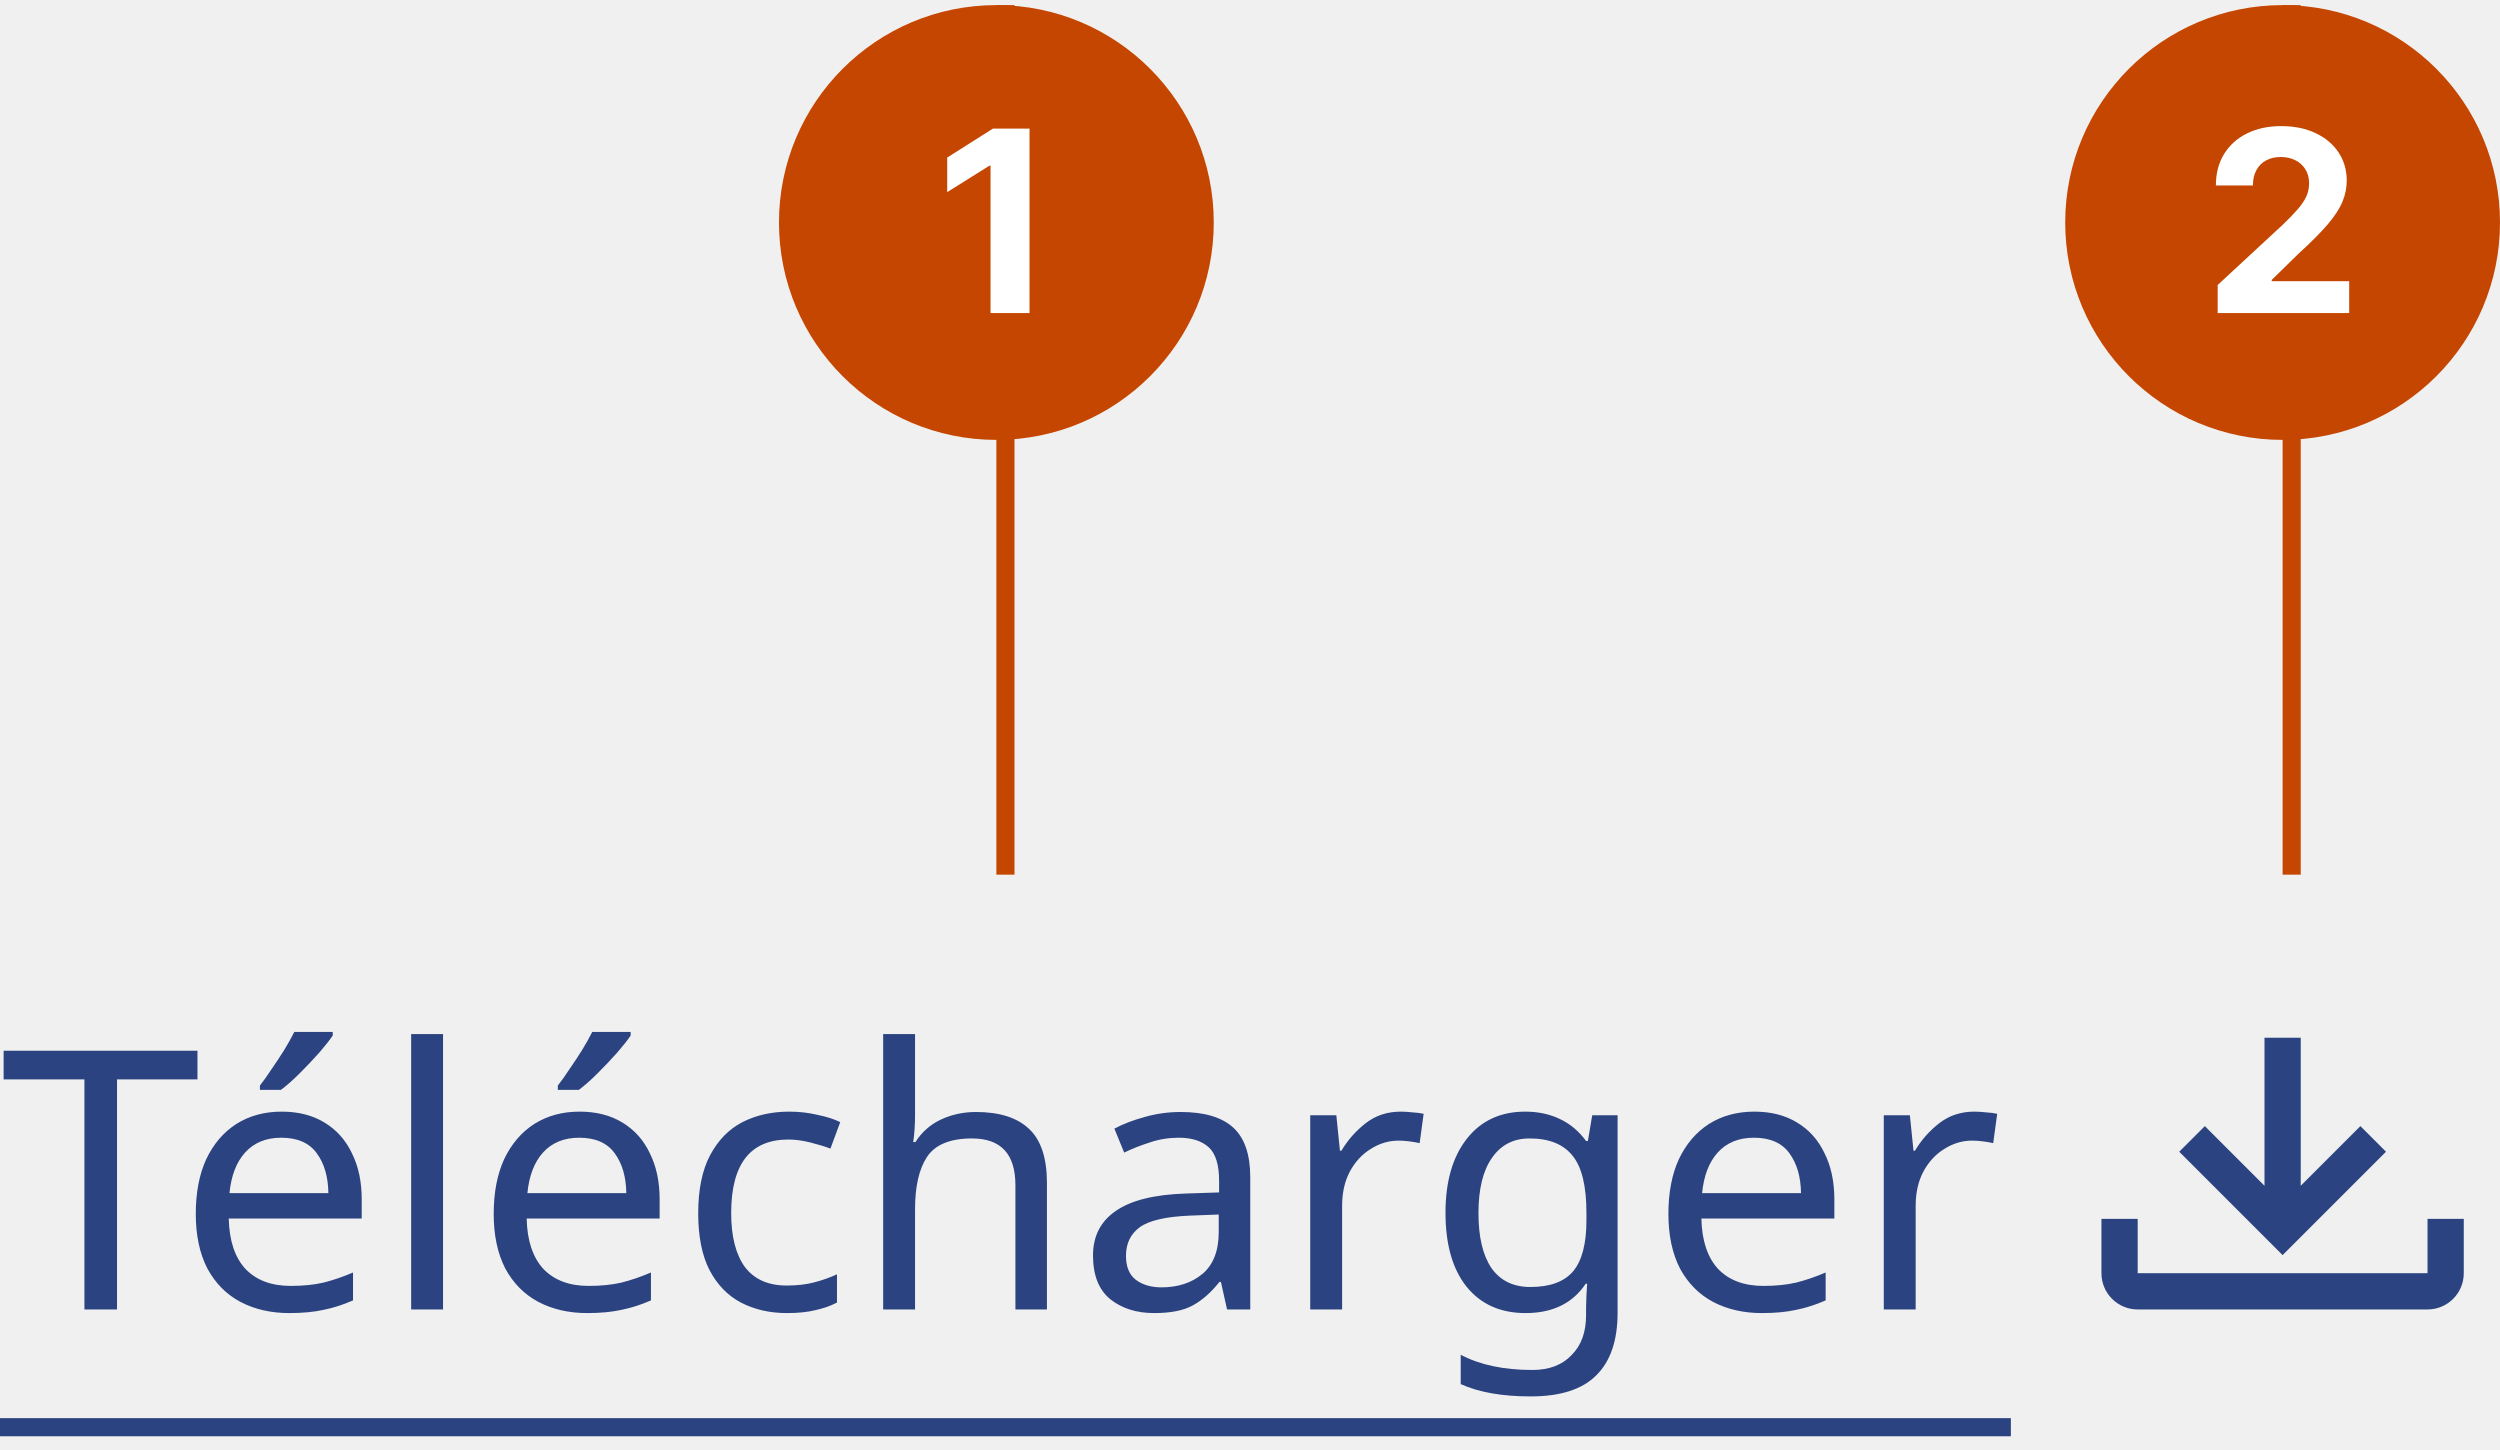
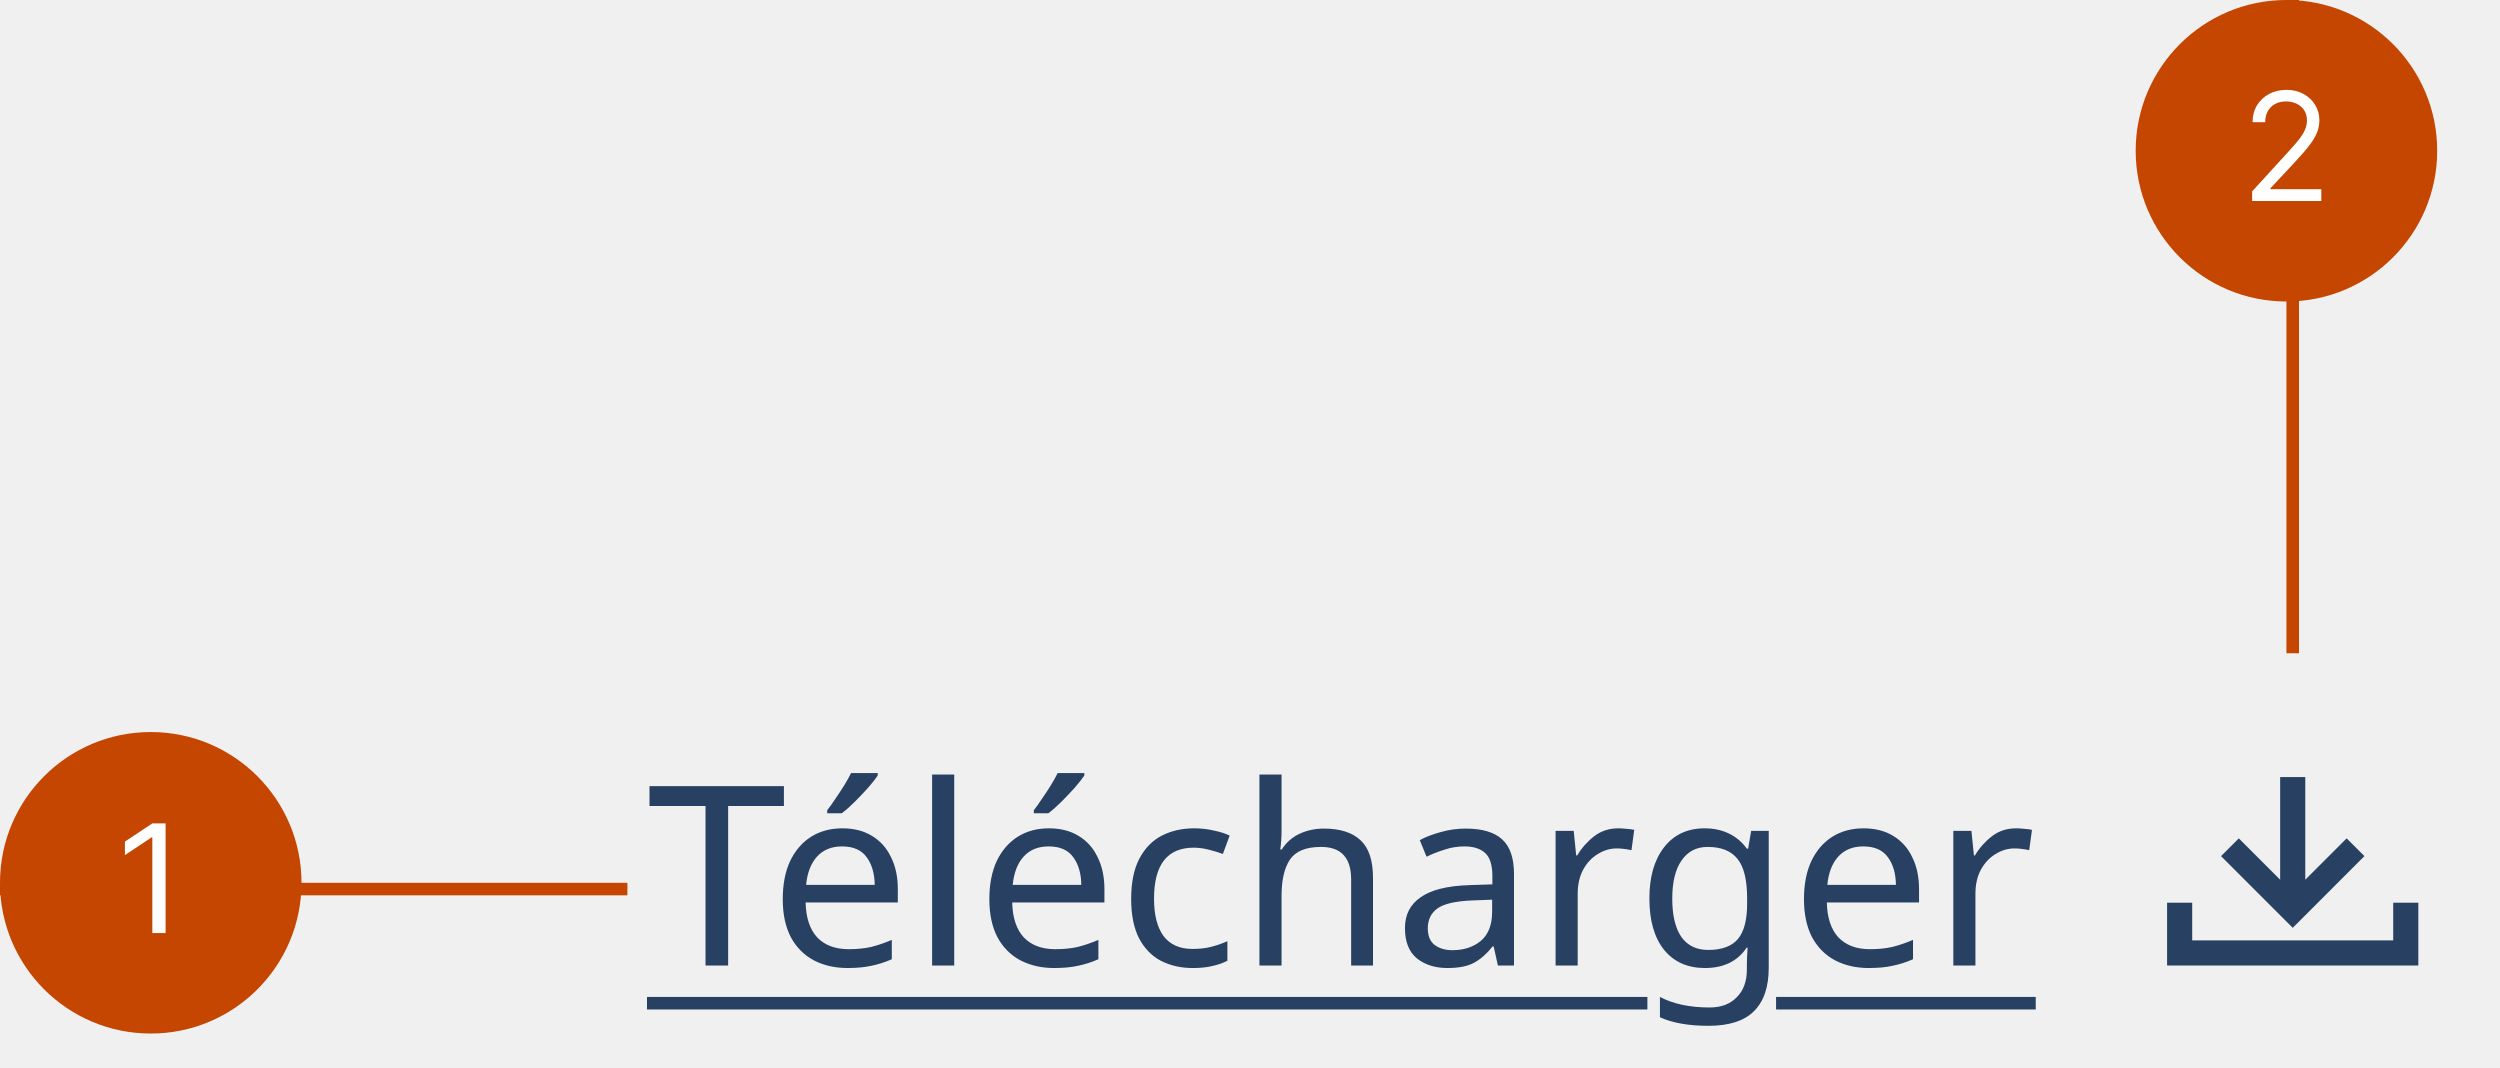
- <svg xmlns="http://www.w3.org/2000/svg" width="138" height="80" viewBox="0 0 138 80" fill="none">
-   <g clip-path="url(#clip0_12142_2415)">
-     <rect x="126" y="48.282" width="48" height="1" transform="rotate(-90 126 48.2822)" fill="#C54600" />
-     <g clip-path="url(#clip1_12142_2415)">
-       <rect x="114" y="24.282" width="24" height="24" rx="12" transform="rotate(-90 114 24.2822)" fill="#C54600" />
-       <path d="M122.416 17.282V15.731L126.04 12.375C126.349 12.077 126.607 11.809 126.816 11.57C127.028 11.331 127.189 11.098 127.298 10.869C127.408 10.637 127.462 10.387 127.462 10.118C127.462 9.82 127.394 9.563 127.258 9.348C127.123 9.129 126.937 8.961 126.702 8.845C126.466 8.726 126.199 8.666 125.901 8.666C125.59 8.666 125.318 8.729 125.086 8.855C124.854 8.981 124.675 9.162 124.549 9.397C124.423 9.633 124.36 9.913 124.36 10.238H122.317C122.317 9.571 122.467 8.993 122.769 8.502C123.071 8.012 123.493 7.632 124.037 7.364C124.58 7.095 125.207 6.961 125.916 6.961C126.645 6.961 127.28 7.09 127.82 7.349C128.364 7.604 128.786 7.959 129.088 8.413C129.39 8.867 129.54 9.387 129.54 9.974C129.54 10.358 129.464 10.738 129.312 11.113C129.163 11.487 128.896 11.903 128.511 12.36C128.127 12.814 127.585 13.36 126.886 13.996L125.399 15.453V15.522H129.675V17.282H122.416Z" fill="white" />
+ <svg xmlns="http://www.w3.org/2000/svg" width="199" height="85" viewBox="0 0 199 85" fill="none">
+   <path d="M57.96 76.855H56.16V64.155H51.7V62.575H62.4V64.155H57.96V76.855ZM67.047 65.935C67.967 65.935 68.754 66.135 69.407 66.535C70.074 66.935 70.58 67.501 70.927 68.235C71.287 68.955 71.467 69.801 71.467 70.775V71.835H64.127C64.154 73.048 64.46 73.975 65.047 74.615C65.647 75.241 66.48 75.555 67.547 75.555C68.227 75.555 68.827 75.495 69.347 75.375C69.88 75.241 70.427 75.055 70.987 74.815V76.355C70.44 76.595 69.9 76.768 69.367 76.875C68.834 76.995 68.2 77.055 67.467 77.055C66.454 77.055 65.554 76.848 64.767 76.435C63.994 76.021 63.387 75.408 62.947 74.595C62.52 73.768 62.307 72.761 62.307 71.575C62.307 70.401 62.5 69.395 62.887 68.555C63.287 67.715 63.84 67.068 64.547 66.615C65.267 66.161 66.1 65.935 67.047 65.935ZM67.027 67.375C66.187 67.375 65.52 67.648 65.027 68.195C64.547 68.728 64.26 69.475 64.167 70.435H69.627C69.614 69.528 69.4 68.795 68.987 68.235C68.574 67.661 67.92 67.375 67.027 67.375ZM69.867 61.735C69.707 61.975 69.46 62.288 69.127 62.675C68.794 63.048 68.434 63.428 68.047 63.815C67.674 64.188 67.327 64.495 67.007 64.735H65.847V64.495C66.047 64.241 66.26 63.941 66.487 63.595C66.727 63.248 66.96 62.895 67.187 62.535C67.414 62.161 67.6 61.828 67.747 61.535H69.867V61.735ZM75.956 76.855H74.196V61.655H75.956V76.855ZM83.492 65.935C84.412 65.935 85.199 66.135 85.852 66.535C86.519 66.935 87.026 67.501 87.372 68.235C87.732 68.955 87.912 69.801 87.912 70.775V71.835H80.572C80.599 73.048 80.906 73.975 81.492 74.615C82.092 75.241 82.926 75.555 83.992 75.555C84.672 75.555 85.272 75.495 85.792 75.375C86.326 75.241 86.872 75.055 87.432 74.815V76.355C86.886 76.595 86.346 76.768 85.812 76.875C85.279 76.995 84.646 77.055 83.912 77.055C82.899 77.055 81.999 76.848 81.212 76.435C80.439 76.021 79.832 75.408 79.392 74.595C78.966 73.768 78.752 72.761 78.752 71.575C78.752 70.401 78.946 69.395 79.332 68.555C79.732 67.715 80.286 67.068 80.992 66.615C81.712 66.161 82.546 65.935 83.492 65.935ZM83.472 67.375C82.632 67.375 81.966 67.648 81.472 68.195C80.992 68.728 80.706 69.475 80.612 70.435H86.072C86.059 69.528 85.846 68.795 85.432 68.235C85.019 67.661 84.366 67.375 83.472 67.375ZM86.312 61.735C86.152 61.975 85.906 62.288 85.572 62.675C85.239 63.048 84.879 63.428 84.492 63.815C84.119 64.188 83.772 64.495 83.452 64.735H82.292V64.495C82.492 64.241 82.706 63.941 82.932 63.595C83.172 63.248 83.406 62.895 83.632 62.535C83.859 62.161 84.046 61.828 84.192 61.535H86.312V61.735ZM94.941 77.055C93.995 77.055 93.148 76.861 92.401 76.475C91.668 76.088 91.088 75.488 90.661 74.675C90.248 73.861 90.041 72.821 90.041 71.555C90.041 70.235 90.261 69.161 90.701 68.335C91.141 67.508 91.735 66.901 92.481 66.515C93.241 66.128 94.101 65.935 95.061 65.935C95.608 65.935 96.135 65.995 96.641 66.115C97.148 66.221 97.561 66.355 97.881 66.515L97.341 67.975C97.021 67.855 96.648 67.741 96.221 67.635C95.795 67.528 95.395 67.475 95.021 67.475C92.915 67.475 91.861 68.828 91.861 71.535C91.861 72.828 92.115 73.821 92.621 74.515C93.141 75.195 93.908 75.535 94.921 75.535C95.508 75.535 96.021 75.475 96.461 75.355C96.915 75.235 97.328 75.088 97.701 74.915V76.475C97.341 76.661 96.941 76.801 96.501 76.895C96.075 77.001 95.555 77.055 94.941 77.055ZM102.011 66.115C102.011 66.648 101.977 67.148 101.911 67.615H102.031C102.377 67.068 102.844 66.655 103.431 66.375C104.031 66.095 104.677 65.955 105.371 65.955C106.677 65.955 107.657 66.268 108.311 66.895C108.964 67.508 109.291 68.501 109.291 69.875V76.855H107.551V69.995C107.551 68.275 106.751 67.415 105.151 67.415C103.951 67.415 103.124 67.755 102.671 68.435C102.231 69.101 102.011 70.061 102.011 71.315V76.855H100.251V61.655H102.011V66.115ZM116.674 65.955C117.981 65.955 118.947 66.241 119.574 66.815C120.201 67.388 120.514 68.301 120.514 69.555V76.855H119.234L118.894 75.335H118.814C118.347 75.921 117.854 76.355 117.334 76.635C116.827 76.915 116.121 77.055 115.214 77.055C114.241 77.055 113.434 76.801 112.794 76.295C112.154 75.775 111.834 74.968 111.834 73.875C111.834 72.808 112.254 71.988 113.094 71.415C113.934 70.828 115.227 70.508 116.974 70.455L118.794 70.395V69.755C118.794 68.861 118.601 68.241 118.214 67.895C117.827 67.548 117.281 67.375 116.574 67.375C116.014 67.375 115.481 67.461 114.974 67.635C114.467 67.795 113.994 67.981 113.554 68.195L113.014 66.875C113.481 66.621 114.034 66.408 114.674 66.235C115.314 66.048 115.981 65.955 116.674 65.955ZM117.194 71.675C115.861 71.728 114.934 71.941 114.414 72.315C113.907 72.688 113.654 73.215 113.654 73.895C113.654 74.495 113.834 74.935 114.194 75.215C114.567 75.495 115.041 75.635 115.614 75.635C116.521 75.635 117.274 75.388 117.874 74.895C118.474 74.388 118.774 73.615 118.774 72.575V71.615L117.194 71.675ZM128.825 65.935C129.025 65.935 129.238 65.948 129.465 65.975C129.705 65.988 129.912 66.015 130.085 66.055L129.865 67.675C129.692 67.635 129.498 67.601 129.285 67.575C129.085 67.548 128.892 67.535 128.705 67.535C128.158 67.535 127.645 67.688 127.165 67.995C126.685 68.288 126.298 68.708 126.005 69.255C125.725 69.788 125.585 70.415 125.585 71.135V76.855H123.825V66.135H125.265L125.465 68.095H125.545C125.892 67.508 126.338 67.001 126.885 66.575C127.432 66.148 128.078 65.935 128.825 65.935ZM135.691 65.935C136.398 65.935 137.031 66.068 137.591 66.335C138.165 66.601 138.651 67.008 139.051 67.555H139.151L139.391 66.135H140.791V77.035C140.791 78.568 140.398 79.721 139.611 80.495C138.838 81.268 137.631 81.655 135.991 81.655C134.418 81.655 133.131 81.428 132.131 80.975V79.355C133.185 79.915 134.505 80.195 136.091 80.195C137.011 80.195 137.731 79.921 138.251 79.375C138.785 78.841 139.051 78.108 139.051 77.175V76.755C139.051 76.595 139.058 76.368 139.071 76.075C139.085 75.768 139.098 75.555 139.111 75.435H139.031C138.311 76.515 137.205 77.055 135.711 77.055C134.325 77.055 133.238 76.568 132.451 75.595C131.678 74.621 131.291 73.261 131.291 71.515C131.291 69.808 131.678 68.455 132.451 67.455C133.238 66.441 134.318 65.935 135.691 65.935ZM135.931 67.415C135.038 67.415 134.345 67.775 133.851 68.495C133.358 69.201 133.111 70.215 133.111 71.535C133.111 72.855 133.351 73.868 133.831 74.575C134.325 75.268 135.038 75.615 135.971 75.615C137.051 75.615 137.838 75.328 138.331 74.755C138.825 74.168 139.071 73.228 139.071 71.935V71.515C139.071 70.048 138.818 69.001 138.311 68.375C137.805 67.735 137.011 67.415 135.931 67.415ZM148.336 65.935C149.256 65.935 150.043 66.135 150.696 66.535C151.363 66.935 151.869 67.501 152.216 68.235C152.576 68.955 152.756 69.801 152.756 70.775V71.835H145.416C145.443 73.048 145.749 73.975 146.336 74.615C146.936 75.241 147.769 75.555 148.836 75.555C149.516 75.555 150.116 75.495 150.636 75.375C151.169 75.241 151.716 75.055 152.276 74.815V76.355C151.729 76.595 151.189 76.768 150.656 76.875C150.123 76.995 149.489 77.055 148.756 77.055C147.743 77.055 146.843 76.848 146.056 76.435C145.283 76.021 144.676 75.408 144.236 74.595C143.809 73.768 143.596 72.761 143.596 71.575C143.596 70.401 143.789 69.395 144.176 68.555C144.576 67.715 145.129 67.068 145.836 66.615C146.556 66.161 147.389 65.935 148.336 65.935ZM148.316 67.375C147.476 67.375 146.809 67.648 146.316 68.195C145.836 68.728 145.549 69.475 145.456 70.435H150.916C150.903 69.528 150.689 68.795 150.276 68.235C149.863 67.661 149.209 67.375 148.316 67.375ZM160.485 65.935C160.685 65.935 160.898 65.948 161.125 65.975C161.365 65.988 161.572 66.015 161.745 66.055L161.525 67.675C161.352 67.635 161.158 67.601 160.945 67.575C160.745 67.548 160.552 67.535 160.365 67.535C159.818 67.535 159.305 67.688 158.825 67.995C158.345 68.288 157.958 68.708 157.665 69.255C157.385 69.788 157.245 70.415 157.245 71.135V76.855H155.485V66.135H156.925L157.125 68.095H157.205C157.552 67.508 157.998 67.001 158.545 66.575C159.092 66.148 159.738 65.935 160.485 65.935Z" fill="#284162" />
+   <path d="M51.5 79.355H131.133V80.355H51.5V79.355ZM141.375 79.355H162.045V80.355H141.375V79.355Z" fill="#284162" />
+   <path fill-rule="evenodd" clip-rule="evenodd" d="M181.5 72.855L176.793 68.147L178.207 66.733L181.5 70.026V61.855H183.5V70.026L186.793 66.733L188.207 68.147L183.5 72.855V72.855H183.5L182.5 73.855L181.5 72.855Z" fill="#284162" />
+   <path fill-rule="evenodd" clip-rule="evenodd" d="M174.5 71.855V74.855H190.5V71.855H192.5V74.855V76.855H172.5L172.5 74.855V71.855H174.5Z" fill="#284162" />
+   <g clip-path="url(#clip0_5096_22651)">
+     <rect y="70.27" width="50" height="1" fill="#C54600" />
+     <g clip-path="url(#clip1_5096_22651)">
+       <rect y="58.27" width="24" height="24" rx="12" fill="#C54600" />
+       <path d="M13.182 65.542V74.27H12.126V66.65H12.075L9.944 68.065V66.991L12.126 65.542H13.182Z" fill="white" />
    </g>
  </g>
-   <g clip-path="url(#clip2_12142_2415)">
-     <rect x="55" y="48.282" width="48" height="1" transform="rotate(-90 55 48.2822)" fill="#C54600" />
-     <g clip-path="url(#clip3_12142_2415)">
-       <rect x="43" y="24.282" width="24" height="24" rx="12" transform="rotate(-90 43 24.2822)" fill="#C54600" />
-       <path d="M56.83 7.1V17.282H54.678V9.144H54.618L52.286 10.605V8.696L54.807 7.1H56.83Z" fill="white" />
-     </g>
+   <rect x="182" width="1" height="52" fill="#C54600" />
+   <g clip-path="url(#clip2_5096_22651)">
+     <rect x="170" width="24" height="24" rx="12" fill="#C54600" />
+     <path d="M179.271 16V15.233L182.151 12.079C182.489 11.71 182.768 11.389 182.987 11.117C183.205 10.841 183.367 10.582 183.472 10.341C183.58 10.097 183.634 9.841 183.634 9.574C183.634 9.267 183.56 9.001 183.413 8.777C183.268 8.553 183.069 8.379 182.816 8.257C182.563 8.135 182.279 8.074 181.964 8.074C181.629 8.074 181.336 8.143 181.086 8.283C180.839 8.419 180.647 8.611 180.511 8.858C180.377 9.105 180.31 9.395 180.31 9.727H179.305C179.305 9.216 179.423 8.767 179.658 8.381C179.894 7.994 180.215 7.693 180.621 7.477C181.031 7.261 181.489 7.153 181.998 7.153C182.509 7.153 182.962 7.261 183.357 7.477C183.752 7.693 184.062 7.984 184.286 8.351C184.511 8.717 184.623 9.125 184.623 9.574C184.623 9.895 184.565 10.209 184.448 10.516C184.335 10.82 184.136 11.159 183.852 11.534C183.57 11.906 183.18 12.361 182.68 12.898L180.719 14.994V15.062H184.776V16H179.271Z" fill="white" />
  </g>
-   <path d="M6.46 72.282H4.66V59.582H0.2V58.002H10.9V59.582H6.46V72.282ZM15.547 61.362C16.467 61.362 17.254 61.562 17.907 61.962C18.574 62.362 19.08 62.929 19.427 63.662C19.787 64.382 19.967 65.229 19.967 66.202V67.262H12.627C12.654 68.476 12.96 69.402 13.547 70.042C14.147 70.669 14.98 70.982 16.047 70.982C16.727 70.982 17.327 70.922 17.847 70.802C18.38 70.669 18.927 70.482 19.487 70.242V71.782C18.94 72.022 18.4 72.196 17.867 72.302C17.334 72.422 16.7 72.482 15.967 72.482C14.954 72.482 14.054 72.276 13.267 71.862C12.494 71.449 11.887 70.836 11.447 70.022C11.02 69.196 10.807 68.189 10.807 67.002C10.807 65.829 11 64.822 11.387 63.982C11.787 63.142 12.34 62.496 13.047 62.042C13.767 61.589 14.6 61.362 15.547 61.362ZM15.527 62.802C14.687 62.802 14.02 63.076 13.527 63.622C13.047 64.156 12.76 64.902 12.667 65.862H18.127C18.114 64.956 17.9 64.222 17.487 63.662C17.074 63.089 16.42 62.802 15.527 62.802ZM18.367 57.162C18.207 57.402 17.96 57.716 17.627 58.102C17.294 58.476 16.934 58.856 16.547 59.242C16.174 59.616 15.827 59.922 15.507 60.162H14.347V59.922C14.547 59.669 14.76 59.369 14.987 59.022C15.227 58.676 15.46 58.322 15.687 57.962C15.914 57.589 16.1 57.256 16.247 56.962H18.367V57.162ZM24.456 72.282H22.696V57.082H24.456V72.282ZM31.992 61.362C32.912 61.362 33.699 61.562 34.352 61.962C35.019 62.362 35.526 62.929 35.872 63.662C36.232 64.382 36.412 65.229 36.412 66.202V67.262H29.072C29.099 68.476 29.406 69.402 29.992 70.042C30.592 70.669 31.426 70.982 32.492 70.982C33.172 70.982 33.772 70.922 34.292 70.802C34.826 70.669 35.372 70.482 35.932 70.242V71.782C35.386 72.022 34.846 72.196 34.312 72.302C33.779 72.422 33.146 72.482 32.412 72.482C31.399 72.482 30.499 72.276 29.712 71.862C28.939 71.449 28.332 70.836 27.892 70.022C27.466 69.196 27.252 68.189 27.252 67.002C27.252 65.829 27.446 64.822 27.832 63.982C28.232 63.142 28.786 62.496 29.492 62.042C30.212 61.589 31.046 61.362 31.992 61.362ZM31.972 62.802C31.132 62.802 30.466 63.076 29.972 63.622C29.492 64.156 29.206 64.902 29.112 65.862H34.572C34.559 64.956 34.346 64.222 33.932 63.662C33.519 63.089 32.866 62.802 31.972 62.802ZM34.812 57.162C34.652 57.402 34.406 57.716 34.072 58.102C33.739 58.476 33.379 58.856 32.992 59.242C32.619 59.616 32.272 59.922 31.952 60.162H30.792V59.922C30.992 59.669 31.206 59.369 31.432 59.022C31.672 58.676 31.906 58.322 32.132 57.962C32.359 57.589 32.546 57.256 32.692 56.962H34.812V57.162ZM43.441 72.482C42.495 72.482 41.648 72.289 40.901 71.902C40.168 71.516 39.588 70.916 39.161 70.102C38.748 69.289 38.541 68.249 38.541 66.982C38.541 65.662 38.761 64.589 39.201 63.762C39.641 62.936 40.235 62.329 40.981 61.942C41.741 61.556 42.601 61.362 43.561 61.362C44.108 61.362 44.635 61.422 45.141 61.542C45.648 61.649 46.061 61.782 46.381 61.942L45.841 63.402C45.521 63.282 45.148 63.169 44.721 63.062C44.295 62.956 43.895 62.902 43.521 62.902C41.415 62.902 40.361 64.256 40.361 66.962C40.361 68.256 40.615 69.249 41.121 69.942C41.641 70.622 42.408 70.962 43.421 70.962C44.008 70.962 44.521 70.902 44.961 70.782C45.415 70.662 45.828 70.516 46.201 70.342V71.902C45.841 72.089 45.441 72.229 45.001 72.322C44.575 72.429 44.055 72.482 43.441 72.482ZM50.511 61.542C50.511 62.076 50.477 62.576 50.411 63.042H50.531C50.877 62.496 51.344 62.082 51.931 61.802C52.531 61.522 53.177 61.382 53.871 61.382C55.177 61.382 56.157 61.696 56.811 62.322C57.464 62.936 57.791 63.929 57.791 65.302V72.282H56.051V65.422C56.051 63.702 55.251 62.842 53.651 62.842C52.451 62.842 51.624 63.182 51.171 63.862C50.731 64.529 50.511 65.489 50.511 66.742V72.282H48.751V57.082H50.511V61.542ZM65.174 61.382C66.481 61.382 67.447 61.669 68.074 62.242C68.701 62.816 69.014 63.729 69.014 64.982V72.282H67.734L67.394 70.762H67.314C66.847 71.349 66.354 71.782 65.834 72.062C65.327 72.342 64.621 72.482 63.714 72.482C62.741 72.482 61.934 72.229 61.294 71.722C60.654 71.202 60.334 70.396 60.334 69.302C60.334 68.236 60.754 67.416 61.594 66.842C62.434 66.256 63.727 65.936 65.474 65.882L67.294 65.822V65.182C67.294 64.289 67.101 63.669 66.714 63.322C66.327 62.976 65.781 62.802 65.074 62.802C64.514 62.802 63.981 62.889 63.474 63.062C62.967 63.222 62.494 63.409 62.054 63.622L61.514 62.302C61.981 62.049 62.534 61.836 63.174 61.662C63.814 61.476 64.481 61.382 65.174 61.382ZM65.694 67.102C64.361 67.156 63.434 67.369 62.914 67.742C62.407 68.116 62.154 68.642 62.154 69.322C62.154 69.922 62.334 70.362 62.694 70.642C63.067 70.922 63.541 71.062 64.114 71.062C65.021 71.062 65.774 70.816 66.374 70.322C66.974 69.816 67.274 69.042 67.274 68.002V67.042L65.694 67.102ZM77.325 61.362C77.525 61.362 77.738 61.376 77.965 61.402C78.205 61.416 78.412 61.442 78.585 61.482L78.365 63.102C78.192 63.062 77.998 63.029 77.785 63.002C77.585 62.976 77.392 62.962 77.205 62.962C76.658 62.962 76.145 63.116 75.665 63.422C75.185 63.716 74.798 64.136 74.505 64.682C74.225 65.216 74.085 65.842 74.085 66.562V72.282H72.325V61.562H73.765L73.965 63.522H74.045C74.392 62.936 74.838 62.429 75.385 62.002C75.932 61.576 76.578 61.362 77.325 61.362ZM84.191 61.362C84.898 61.362 85.531 61.496 86.091 61.762C86.665 62.029 87.151 62.436 87.551 62.982H87.651L87.891 61.562H89.291V72.462C89.291 73.996 88.898 75.149 88.111 75.922C87.338 76.696 86.131 77.082 84.491 77.082C82.918 77.082 81.631 76.856 80.631 76.402V74.782C81.685 75.342 83.005 75.622 84.591 75.622C85.511 75.622 86.231 75.349 86.751 74.802C87.285 74.269 87.551 73.536 87.551 72.602V72.182C87.551 72.022 87.558 71.796 87.571 71.502C87.585 71.196 87.598 70.982 87.611 70.862H87.531C86.811 71.942 85.705 72.482 84.211 72.482C82.825 72.482 81.738 71.996 80.951 71.022C80.178 70.049 79.791 68.689 79.791 66.942C79.791 65.236 80.178 63.882 80.951 62.882C81.738 61.869 82.818 61.362 84.191 61.362ZM84.431 62.842C83.538 62.842 82.845 63.202 82.351 63.922C81.858 64.629 81.611 65.642 81.611 66.962C81.611 68.282 81.851 69.296 82.331 70.002C82.825 70.696 83.538 71.042 84.471 71.042C85.551 71.042 86.338 70.756 86.831 70.182C87.325 69.596 87.571 68.656 87.571 67.362V66.942C87.571 65.476 87.318 64.429 86.811 63.802C86.305 63.162 85.511 62.842 84.431 62.842ZM96.836 61.362C97.756 61.362 98.543 61.562 99.196 61.962C99.863 62.362 100.369 62.929 100.716 63.662C101.076 64.382 101.256 65.229 101.256 66.202V67.262H93.916C93.943 68.476 94.249 69.402 94.836 70.042C95.436 70.669 96.269 70.982 97.336 70.982C98.016 70.982 98.616 70.922 99.136 70.802C99.669 70.669 100.216 70.482 100.776 70.242V71.782C100.229 72.022 99.689 72.196 99.156 72.302C98.623 72.422 97.989 72.482 97.256 72.482C96.243 72.482 95.343 72.276 94.556 71.862C93.783 71.449 93.176 70.836 92.736 70.022C92.309 69.196 92.096 68.189 92.096 67.002C92.096 65.829 92.289 64.822 92.676 63.982C93.076 63.142 93.629 62.496 94.336 62.042C95.056 61.589 95.889 61.362 96.836 61.362ZM96.816 62.802C95.976 62.802 95.309 63.076 94.816 63.622C94.336 64.156 94.049 64.902 93.956 65.862H99.416C99.403 64.956 99.189 64.222 98.776 63.662C98.363 63.089 97.709 62.802 96.816 62.802ZM108.985 61.362C109.185 61.362 109.398 61.376 109.625 61.402C109.865 61.416 110.072 61.442 110.245 61.482L110.025 63.102C109.852 63.062 109.658 63.029 109.445 63.002C109.245 62.976 109.052 62.962 108.865 62.962C108.318 62.962 107.805 63.116 107.325 63.422C106.845 63.716 106.458 64.136 106.165 64.682C105.885 65.216 105.745 65.842 105.745 66.562V72.282H103.985V61.562H105.425L105.625 63.522H105.705C106.052 62.936 106.498 62.429 107.045 62.002C107.592 61.576 108.238 61.362 108.985 61.362Z" fill="#2B4380" />
-   <line y1="78.782" x2="111" y2="78.782" stroke="#2B4380" />
-   <path fill-rule="evenodd" clip-rule="evenodd" d="M125 68.282L120.293 63.575L121.707 62.161L125 65.454V57.282H127V65.454L130.293 62.161L131.707 63.575L127 68.282V68.282H127L126 69.282L125 68.282Z" fill="#2B4380" />
-   <path fill-rule="evenodd" clip-rule="evenodd" d="M118 67.282V70.282H134V67.282H136V70.282C136 71.387 135.105 72.282 134 72.282H118C116.895 72.282 116 71.387 116 70.282V67.282H118Z" fill="#2B4380" />
  <defs>
-     <clipPath id="clip0_12142_2415">
-       <rect width="48" height="24" fill="white" transform="translate(114 48.2822) rotate(-90)" />
+     <clipPath id="clip0_5096_22651">
+       <rect width="49.94" height="26.23" fill="white" transform="translate(0 57.2696)" />
    </clipPath>
-     <clipPath id="clip1_12142_2415">
-       <rect x="114" y="24.282" width="24" height="24" rx="12" transform="rotate(-90 114 24.2822)" fill="white" />
+     <clipPath id="clip1_5096_22651">
+       <rect y="58.27" width="24" height="24" rx="12" fill="white" />
    </clipPath>
-     <clipPath id="clip2_12142_2415">
-       <rect width="48" height="24" fill="white" transform="translate(43 48.2822) rotate(-90)" />
-     </clipPath>
-     <clipPath id="clip3_12142_2415">
-       <rect x="43" y="24.282" width="24" height="24" rx="12" transform="rotate(-90 43 24.2822)" fill="white" />
+     <clipPath id="clip2_5096_22651">
+       <rect x="170" width="24" height="24" rx="12" fill="white" />
    </clipPath>
  </defs>
</svg>
